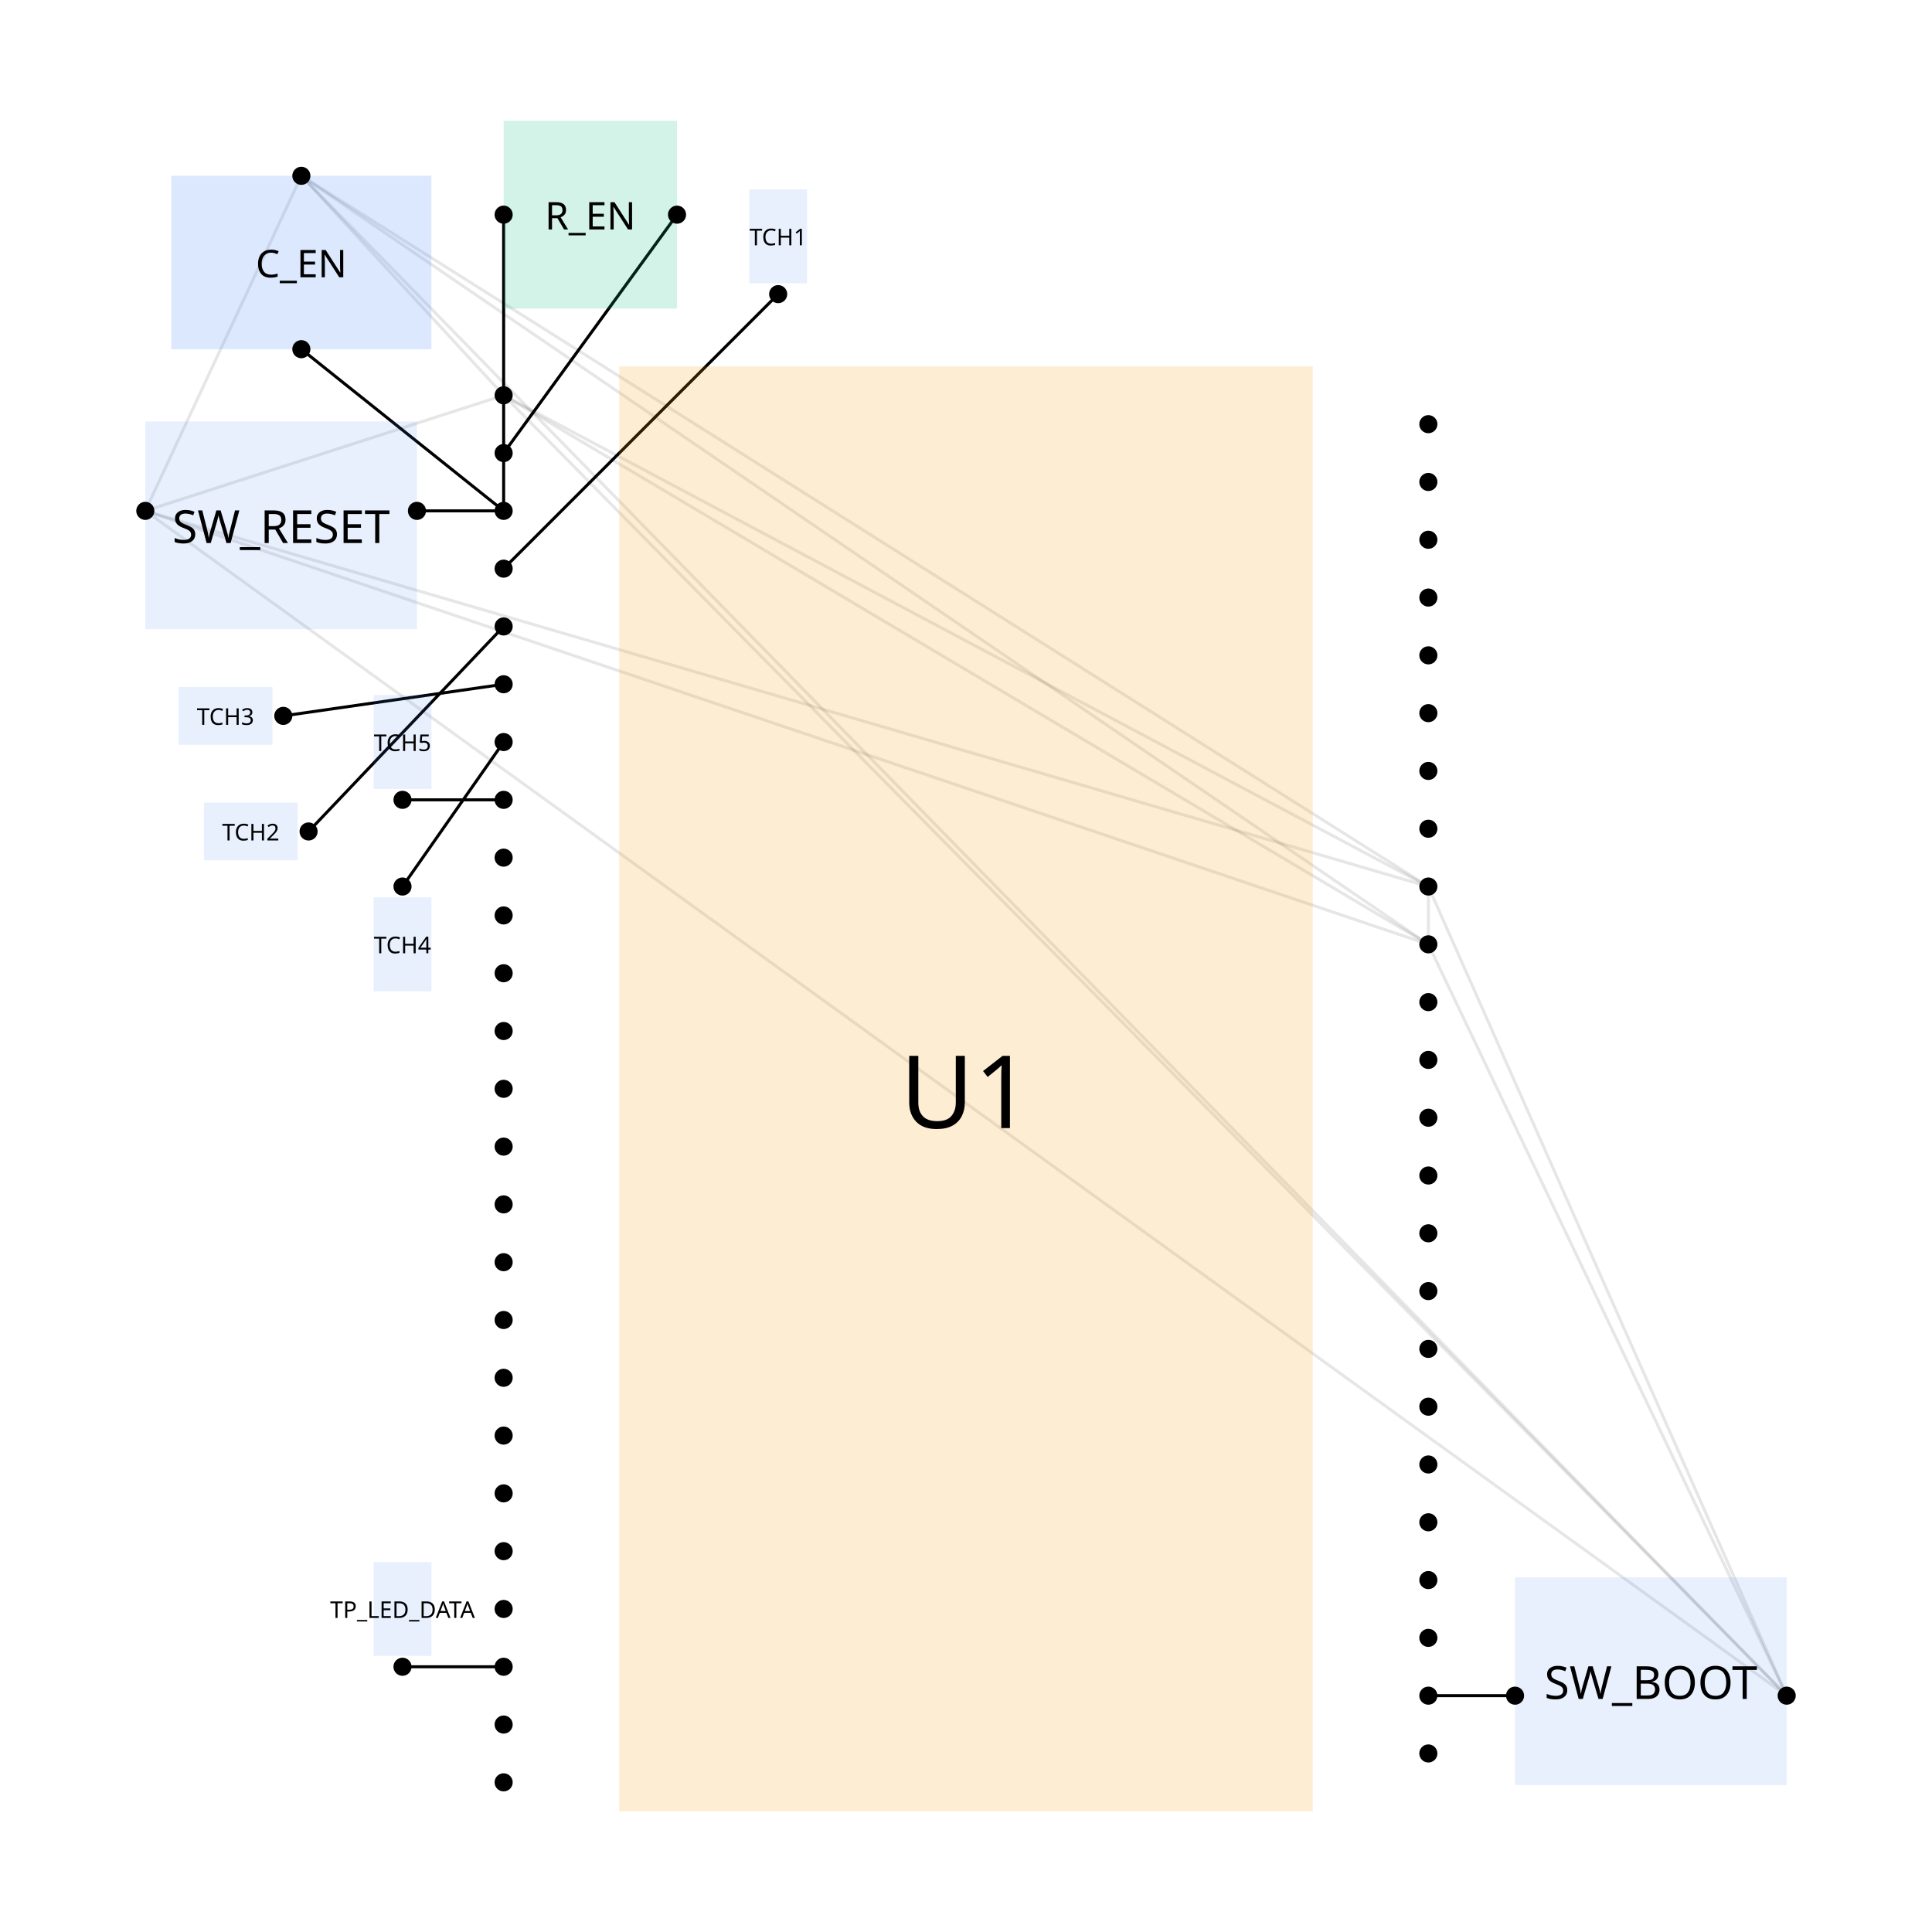
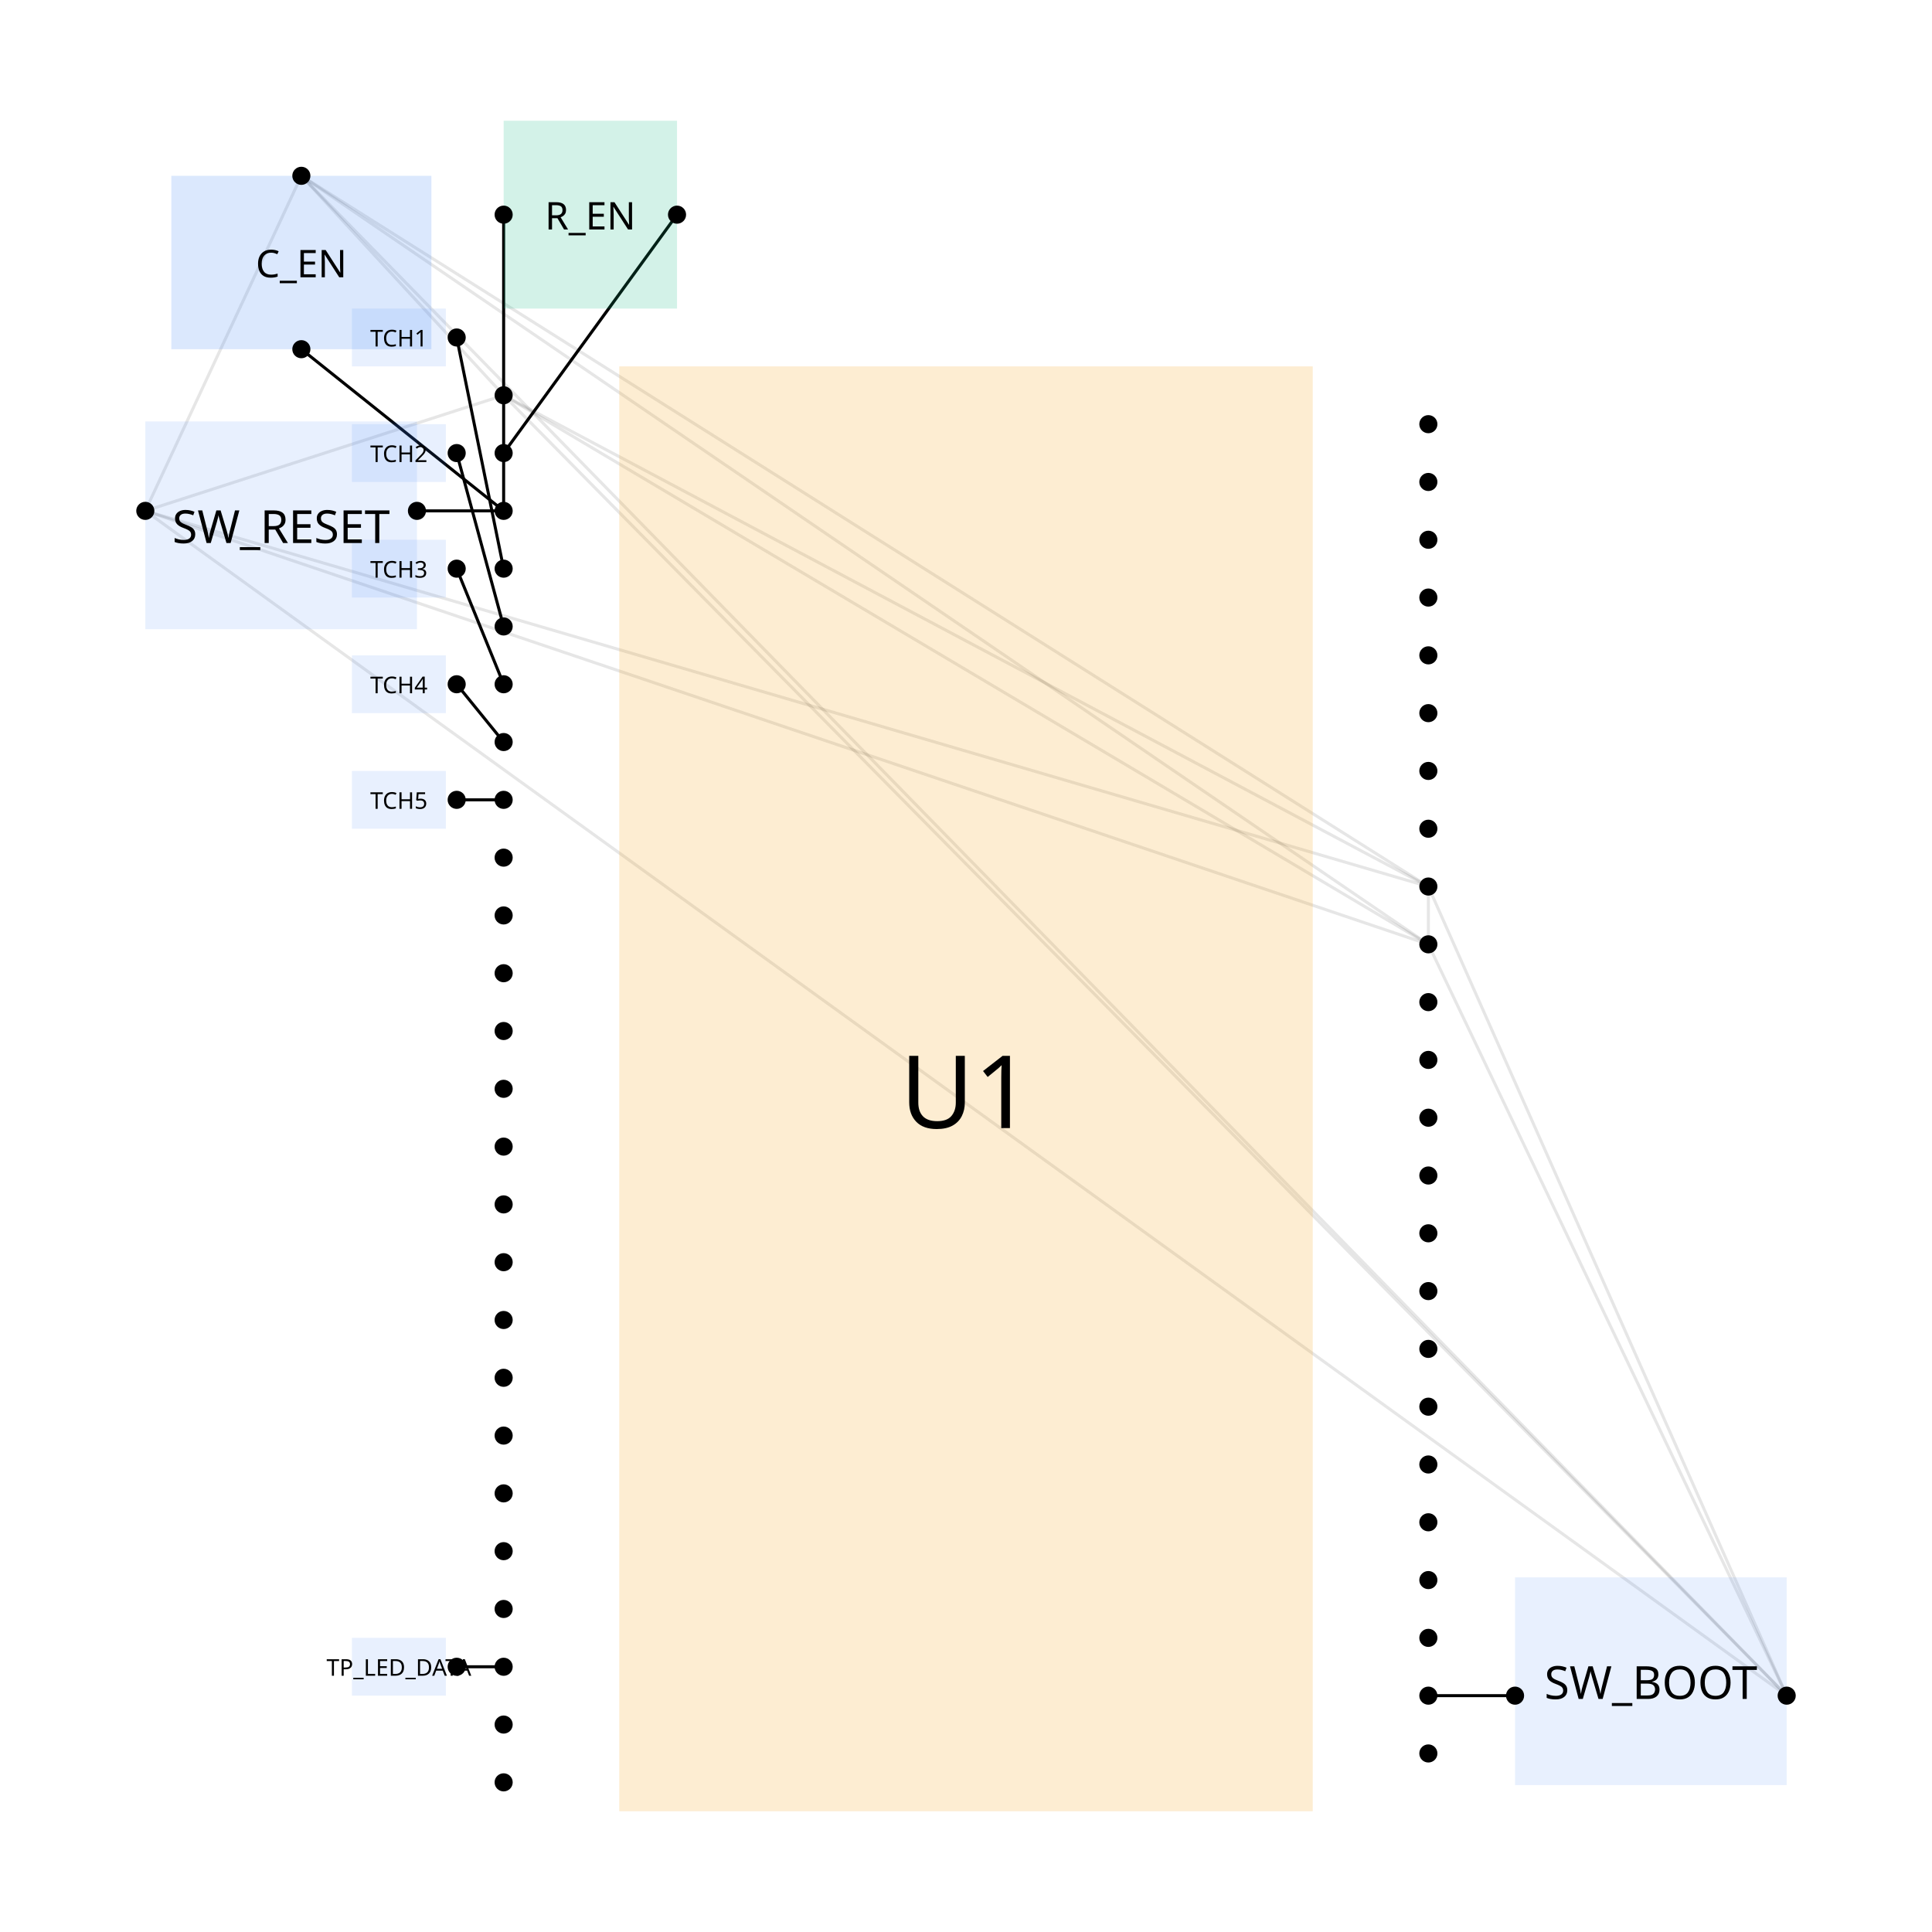
<svg xmlns="http://www.w3.org/2000/svg" width="640" height="640" viewBox="0 0 640 640">
  <rect width="100%" height="100%" fill="white" />
  <g>
    <polyline data-points="-1.6,2.2000000000000006 -1.0000000000000009,3.0250000000000004" data-type="line" data-label="" points="166.838,150.085 224.274,71.111" fill="none" stroke="rgba(0,0,0,0.1)" stroke-width="1px" />
  </g>
  <g>
    <polyline data-points="-1.6,2.400000000000001 1.6,0.49999999999999956" data-type="line" data-label="" points="166.838,130.94 473.162,312.821" fill="none" stroke="rgba(0,0,0,0.1)" stroke-width="1px" />
  </g>
  <g>
    <polyline data-points="-1.6,2.400000000000001 1.6,0.6999999999999997" data-type="line" data-label="" points="166.838,130.94 473.162,293.675" fill="none" stroke="rgba(0,0,0,0.1)" stroke-width="1px" />
  </g>
  <g>
    <polyline data-points="-1.6,2.400000000000001 -2.3000000000000003,3.15945535" data-type="line" data-label="" points="166.838,130.94 99.829,58.24" fill="none" stroke="rgba(0,0,0,0.1)" stroke-width="1px" />
  </g>
  <g>
    <polyline data-points="-1.6,2.400000000000001 -2.8400000000000003,2.0000000000000013" data-type="line" data-label="" points="166.838,130.94 48.137,169.231" fill="none" stroke="rgba(0,0,0,0.1)" stroke-width="1px" />
  </g>
  <g>
    <polyline data-points="-1.6,2.400000000000001 2.8400000000000003,-2.1000000000000005" data-type="line" data-label="" points="166.838,130.94 591.863,561.709" fill="none" stroke="rgba(0,0,0,0.1)" stroke-width="1px" />
  </g>
  <g>
    <polyline data-points="1.6,0.49999999999999956 1.6,0.6999999999999997" data-type="line" data-label="" points="473.162,312.821 473.162,293.675" fill="none" stroke="rgba(0,0,0,0.1)" stroke-width="1px" />
  </g>
  <g>
    <polyline data-points="1.6,0.49999999999999956 -2.3000000000000003,3.15945535" data-type="line" data-label="" points="473.162,312.821 99.829,58.24" fill="none" stroke="rgba(0,0,0,0.1)" stroke-width="1px" />
  </g>
  <g>
    <polyline data-points="1.6,0.49999999999999956 -2.8400000000000003,2.0000000000000013" data-type="line" data-label="" points="473.162,312.821 48.137,169.231" fill="none" stroke="rgba(0,0,0,0.1)" stroke-width="1px" />
  </g>
  <g>
    <polyline data-points="1.6,0.49999999999999956 2.8400000000000003,-2.1000000000000005" data-type="line" data-label="" points="473.162,312.821 591.863,561.709" fill="none" stroke="rgba(0,0,0,0.1)" stroke-width="1px" />
  </g>
  <g>
    <polyline data-points="1.6,0.6999999999999997 -2.3000000000000003,3.15945535" data-type="line" data-label="" points="473.162,293.675 99.829,58.24" fill="none" stroke="rgba(0,0,0,0.1)" stroke-width="1px" />
  </g>
  <g>
    <polyline data-points="1.6,0.6999999999999997 -2.8400000000000003,2.0000000000000013" data-type="line" data-label="" points="473.162,293.675 48.137,169.231" fill="none" stroke="rgba(0,0,0,0.1)" stroke-width="1px" />
  </g>
  <g>
    <polyline data-points="1.6,0.6999999999999997 2.8400000000000003,-2.1000000000000005" data-type="line" data-label="" points="473.162,293.675 591.863,561.709" fill="none" stroke="rgba(0,0,0,0.1)" stroke-width="1px" />
  </g>
  <g>
    <polyline data-points="-2.3000000000000003,3.15945535 -2.8400000000000003,2.0000000000000013" data-type="line" data-label="" points="99.829,58.24 48.137,169.231" fill="none" stroke="rgba(0,0,0,0.1)" stroke-width="1px" />
  </g>
  <g>
    <polyline data-points="-2.3000000000000003,3.15945535 2.8400000000000003,-2.1000000000000005" data-type="line" data-label="" points="99.829,58.24 591.863,561.709" fill="none" stroke="rgba(0,0,0,0.1)" stroke-width="1px" />
  </g>
  <g>
    <polyline data-points="-2.8400000000000003,2.0000000000000013 2.8400000000000003,-2.1000000000000005" data-type="line" data-label="" points="48.137,169.231 591.863,561.709" fill="none" stroke="rgba(0,0,0,0.1)" stroke-width="1px" />
  </g>
  <g>
    <polyline data-points="-1.6,2.000000000000001 -1.6000000000000005,3.0250000000000004" data-type="line" data-label="" points="166.838,169.231 166.838,71.111" fill="none" stroke="black" stroke-width="1px" />
  </g>
  <g>
    <polyline data-points="-1.6,2.000000000000001 -2.3000000000000003,2.5594553500000004" data-type="line" data-label="" points="166.838,169.231 99.829,115.676" fill="none" stroke="black" stroke-width="1px" />
  </g>
  <g>
    <polyline data-points="-1.6,2.000000000000001 -1.9,2.000000000000001" data-type="line" data-label="" points="166.838,169.231 138.12,169.231" fill="none" stroke="black" stroke-width="1px" />
  </g>
  <g>
    <polyline data-points="1.6,-2.1000000000000005 1.9,-2.1000000000000005" data-type="line" data-label="" points="473.162,561.709 501.88,561.709" fill="none" stroke="black" stroke-width="1px" />
  </g>
  <g>
-     <polyline data-points="-1.6,1.8000000000000007 -0.6500000000000009,2.75" data-type="line" data-label="" points="166.838,188.376 257.778,97.436" fill="none" stroke="black" stroke-width="1px" />
-   </g>
-   <g>
-     <polyline data-points="-1.6,1.6000000000000008 -2.2750000000000012,0.8905446500000017" data-type="line" data-label="" points="166.838,207.521 102.222,275.435" fill="none" stroke="black" stroke-width="1px" />
-   </g>
-   <g>
-     <polyline data-points="-1.6,1.4000000000000008 -2.3625000000000007,1.2905446500000015" data-type="line" data-label="" points="166.838,226.667 93.846,237.144" fill="none" stroke="black" stroke-width="1px" />
-   </g>
-   <g>
-     <polyline data-points="-1.6,1.2000000000000008 -1.9500000000000002,0.7000000000000006" data-type="line" data-label="" points="166.838,245.812 133.333,293.675" fill="none" stroke="black" stroke-width="1px" />
-   </g>
-   <g>
-     <polyline data-points="-1.6,1.0000000000000009 -1.9500000000000002,1.0000000000000009" data-type="line" data-label="" points="166.838,264.957 133.333,264.957" fill="none" stroke="black" stroke-width="1px" />
-   </g>
-   <g>
-     <polyline data-points="-1.6,-2.0000000000000004 -1.9500000000000006,-2.0000000000000004" data-type="line" data-label="" points="166.838,552.137 133.333,552.137" fill="none" stroke="black" stroke-width="1px" />
+     <polyline data-points="-1.6,1.8000000000000007 -1.7625000000000002,2.600000000000002" data-type="line" data-label="" points="166.838,188.376 151.282,111.795" fill="none" stroke="black" stroke-width="1px" />
+   </g>
+   <g>
+     <polyline data-points="-1.6,1.6000000000000008 -1.7625000000000002,2.2000000000000015" data-type="line" data-label="" points="166.838,207.521 151.282,150.085" fill="none" stroke="black" stroke-width="1px" />
+   </g>
+   <g>
+     <polyline data-points="-1.6,1.4000000000000008 -1.7625,1.8000000000000012" data-type="line" data-label="" points="166.838,226.667 151.282,188.376" fill="none" stroke="black" stroke-width="1px" />
+   </g>
+   <g>
+     <polyline data-points="-1.6,1.2000000000000008 -1.7625,1.400000000000001" data-type="line" data-label="" points="166.838,245.812 151.282,226.667" fill="none" stroke="black" stroke-width="1px" />
+   </g>
+   <g>
+     <polyline data-points="-1.6,1.0000000000000009 -1.7625,1.0000000000000009" data-type="line" data-label="" points="166.838,264.957 151.282,264.957" fill="none" stroke="black" stroke-width="1px" />
+   </g>
+   <g>
+     <polyline data-points="-1.6,-2.0000000000000004 -1.7625,-2.0000000000000004" data-type="line" data-label="" points="166.838,552.137 151.282,552.137" fill="none" stroke="black" stroke-width="1px" />
  </g>
  <g>
    <polyline data-points="-1.6,2.2000000000000006 -1.0000000000000009,3.0250000000000004" data-type="line" data-label="" points="166.838,150.085 224.274,71.111" fill="none" stroke="black" stroke-width="1px" />
  </g>
  <g>
    <rect data-type="rect" data-label="U1" data-x="0" data-y="0" x="205.128" y="121.368" width="229.744" height="478.632" fill="rgba(245, 158, 11, 0.18)" stroke="none" stroke-width="0.01" />
  </g>
  <g>
    <rect data-type="rect" data-label="R_EN" data-x="-1.3000000000000007" data-y="3.0250000000000004" x="166.838" y="40" width="57.436" height="62.222" fill="rgba(16, 185, 129, 0.18)" stroke="none" stroke-width="0.01" />
  </g>
  <g>
    <rect data-type="rect" data-label="C_EN" data-x="-2.3000000000000003" data-y="2.85945535" x="56.752" y="58.24" width="86.154" height="57.436" fill="rgba(59, 130, 246, 0.18)" stroke="none" stroke-width="0.01" />
  </g>
  <g>
    <rect data-type="rect" data-label="SW_RESET" data-x="-2.37" data-y="1.950000000000001" x="48.137" y="139.608" width="89.983" height="68.819" fill="rgba(59, 130, 246, 0.12)" stroke="none" stroke-width="0.01" />
  </g>
  <g>
    <rect data-type="rect" data-label="SW_BOOT" data-x="2.37" data-y="-2.0500000000000007" x="501.88" y="522.514" width="89.983" height="68.819" fill="rgba(59, 130, 246, 0.12)" stroke="none" stroke-width="0.01" />
  </g>
  <g>
-     <rect data-type="rect" data-label="TP_LED_DATA" data-x="-1.9500000000000006" data-y="-1.8000000000000003" x="123.761" y="517.436" width="19.145" height="31.111" fill="rgba(59, 130, 246, 0.12)" stroke="none" stroke-width="0.01" />
-   </g>
-   <g>
-     <rect data-type="rect" data-label="TCH1" data-x="-0.6500000000000009" data-y="2.95" x="248.205" y="62.735" width="19.145" height="31.111" fill="rgba(59, 130, 246, 0.12)" stroke="none" stroke-width="0.01" />
-   </g>
-   <g>
-     <rect data-type="rect" data-label="TCH2" data-x="-2.475000000000001" data-y="0.8905446500000017" x="67.521" y="265.862" width="31.111" height="19.145" fill="rgba(59, 130, 246, 0.12)" stroke="none" stroke-width="0.01" />
-   </g>
-   <g>
-     <rect data-type="rect" data-label="TCH3" data-x="-2.562500000000001" data-y="1.2905446500000015" x="59.145" y="227.572" width="31.111" height="19.145" fill="rgba(59, 130, 246, 0.12)" stroke="none" stroke-width="0.01" />
-   </g>
-   <g>
-     <rect data-type="rect" data-label="TCH4" data-x="-1.9500000000000002" data-y="0.5000000000000004" x="123.761" y="297.265" width="19.145" height="31.111" fill="rgba(59, 130, 246, 0.12)" stroke="none" stroke-width="0.01" />
-   </g>
-   <g>
-     <rect data-type="rect" data-label="TCH5" data-x="-1.9500000000000002" data-y="1.200000000000001" x="123.761" y="230.256" width="19.145" height="31.111" fill="rgba(59, 130, 246, 0.12)" stroke="none" stroke-width="0.01" />
+     <rect data-type="rect" data-label="TP_LED_DATA" data-x="-1.9625000000000001" data-y="-2.0000000000000004" x="116.581" y="542.564" width="31.111" height="19.145" fill="rgba(59, 130, 246, 0.12)" stroke="none" stroke-width="0.01" />
+   </g>
+   <g>
+     <rect data-type="rect" data-label="TCH1" data-x="-1.9625000000000001" data-y="2.600000000000002" x="116.581" y="102.222" width="31.111" height="19.145" fill="rgba(59, 130, 246, 0.12)" stroke="none" stroke-width="0.01" />
+   </g>
+   <g>
+     <rect data-type="rect" data-label="TCH2" data-x="-1.9625000000000001" data-y="2.2000000000000015" x="116.581" y="140.513" width="31.111" height="19.145" fill="rgba(59, 130, 246, 0.12)" stroke="none" stroke-width="0.01" />
+   </g>
+   <g>
+     <rect data-type="rect" data-label="TCH3" data-x="-1.9625000000000001" data-y="1.8000000000000012" x="116.581" y="178.803" width="31.111" height="19.145" fill="rgba(59, 130, 246, 0.12)" stroke="none" stroke-width="0.01" />
+   </g>
+   <g>
+     <rect data-type="rect" data-label="TCH4" data-x="-1.9625000000000001" data-y="1.400000000000001" x="116.581" y="217.094" width="31.111" height="19.145" fill="rgba(59, 130, 246, 0.12)" stroke="none" stroke-width="0.01" />
+   </g>
+   <g>
+     <rect data-type="rect" data-label="TCH5" data-x="-1.9625000000000001" data-y="1.0000000000000009" x="116.581" y="255.385" width="31.111" height="19.145" fill="rgba(59, 130, 246, 0.12)" stroke="none" stroke-width="0.01" />
  </g>
  <text data-type="text" data-label="U1" data-x="0" data-y="0" x="320" y="360.684" fill="black" font-size="33.504" font-family="sans-serif" text-anchor="middle" dominant-baseline="central">U1</text>
  <text data-type="text" data-label="R_EN" data-x="-1.3000000000000007" data-y="3.0250000000000004" x="195.556" y="71.111" fill="black" font-size="12.636" font-family="sans-serif" text-anchor="middle" dominant-baseline="central">R_EN</text>
  <text data-type="text" data-label="C_EN" data-x="-2.3000000000000003" data-y="2.85945535" x="99.829" y="86.958" fill="black" font-size="12.636" font-family="sans-serif" text-anchor="middle" dominant-baseline="central">C_EN</text>
  <text data-type="text" data-label="SW_RESET" data-x="-2.37" data-y="1.950000000000001" x="93.128" y="174.017" fill="black" font-size="15.14" font-family="sans-serif" text-anchor="middle" dominant-baseline="central">SW_RESET</text>
  <text data-type="text" data-label="SW_BOOT" data-x="2.37" data-y="-2.0500000000000007" x="546.872" y="556.923" fill="black" font-size="15.14" font-family="sans-serif" text-anchor="middle" dominant-baseline="central">SW_BOOT</text>
-   <text data-type="text" data-label="TP_LED_DATA" data-x="-1.9500000000000006" data-y="-1.8000000000000003" x="133.333" y="532.991" fill="black" font-size="7.658" font-family="sans-serif" text-anchor="middle" dominant-baseline="central">TP_LED_DATA</text>
-   <text data-type="text" data-label="TCH1" data-x="-0.6500000000000009" data-y="2.95" x="257.778" y="78.291" fill="black" font-size="7.658" font-family="sans-serif" text-anchor="middle" dominant-baseline="central">TCH1</text>
-   <text data-type="text" data-label="TCH2" data-x="-2.475000000000001" data-y="0.8905446500000017" x="83.077" y="275.435" fill="black" font-size="7.658" font-family="sans-serif" text-anchor="middle" dominant-baseline="central">TCH2</text>
-   <text data-type="text" data-label="TCH3" data-x="-2.562500000000001" data-y="1.2905446500000015" x="74.701" y="237.144" fill="black" font-size="7.658" font-family="sans-serif" text-anchor="middle" dominant-baseline="central">TCH3</text>
-   <text data-type="text" data-label="TCH4" data-x="-1.9500000000000002" data-y="0.5000000000000004" x="133.333" y="312.821" fill="black" font-size="7.658" font-family="sans-serif" text-anchor="middle" dominant-baseline="central">TCH4</text>
-   <text data-type="text" data-label="TCH5" data-x="-1.9500000000000002" data-y="1.200000000000001" x="133.333" y="245.812" fill="black" font-size="7.658" font-family="sans-serif" text-anchor="middle" dominant-baseline="central">TCH5</text>
+   <text data-type="text" data-label="TP_LED_DATA" data-x="-1.9625000000000001" data-y="-2.0000000000000004" x="132.137" y="552.137" fill="black" font-size="7.658" font-family="sans-serif" text-anchor="middle" dominant-baseline="central">TP_LED_DATA</text>
+   <text data-type="text" data-label="TCH1" data-x="-1.9625000000000001" data-y="2.600000000000002" x="132.137" y="111.795" fill="black" font-size="7.658" font-family="sans-serif" text-anchor="middle" dominant-baseline="central">TCH1</text>
+   <text data-type="text" data-label="TCH2" data-x="-1.9625000000000001" data-y="2.2000000000000015" x="132.137" y="150.085" fill="black" font-size="7.658" font-family="sans-serif" text-anchor="middle" dominant-baseline="central">TCH2</text>
+   <text data-type="text" data-label="TCH3" data-x="-1.9625000000000001" data-y="1.8000000000000012" x="132.137" y="188.376" fill="black" font-size="7.658" font-family="sans-serif" text-anchor="middle" dominant-baseline="central">TCH3</text>
+   <text data-type="text" data-label="TCH4" data-x="-1.9625000000000001" data-y="1.400000000000001" x="132.137" y="226.667" fill="black" font-size="7.658" font-family="sans-serif" text-anchor="middle" dominant-baseline="central">TCH4</text>
+   <text data-type="text" data-label="TCH5" data-x="-1.9625000000000001" data-y="1.0000000000000009" x="132.137" y="264.957" fill="black" font-size="7.658" font-family="sans-serif" text-anchor="middle" dominant-baseline="central">TCH5</text>
  <g>
    <circle data-type="point" data-label="source_port_0 (source_net_1)" data-x="-1.6" data-y="2.400000000000001" cx="166.838" cy="130.94" r="3" fill="black" />
  </g>
  <g>
    <circle data-type="point" data-label="source_port_1 (source_net_0)" data-x="-1.6" data-y="2.2000000000000006" cx="166.838" cy="150.085" r="3" fill="black" />
  </g>
  <g>
    <circle data-type="point" data-label="source_port_2" data-x="-1.6" data-y="2.000000000000001" cx="166.838" cy="169.231" r="3" fill="black" />
  </g>
  <g>
    <circle data-type="point" data-label="source_port_3" data-x="-1.6" data-y="1.8000000000000007" cx="166.838" cy="188.376" r="3" fill="black" />
  </g>
  <g>
    <circle data-type="point" data-label="source_port_4" data-x="-1.6" data-y="1.6000000000000008" cx="166.838" cy="207.521" r="3" fill="black" />
  </g>
  <g>
    <circle data-type="point" data-label="source_port_5" data-x="-1.6" data-y="1.4000000000000008" cx="166.838" cy="226.667" r="3" fill="black" />
  </g>
  <g>
    <circle data-type="point" data-label="source_port_6" data-x="-1.6" data-y="1.2000000000000008" cx="166.838" cy="245.812" r="3" fill="black" />
  </g>
  <g>
    <circle data-type="point" data-label="source_port_7" data-x="-1.6" data-y="1.0000000000000009" cx="166.838" cy="264.957" r="3" fill="black" />
  </g>
  <g>
    <circle data-type="point" data-label="source_port_8" data-x="-1.6" data-y="0.8000000000000009" cx="166.838" cy="284.103" r="3" fill="black" />
  </g>
  <g>
    <circle data-type="point" data-label="source_port_9" data-x="-1.6" data-y="0.600000000000001" cx="166.838" cy="303.248" r="3" fill="black" />
  </g>
  <g>
    <circle data-type="point" data-label="source_port_10" data-x="-1.6" data-y="0.400000000000001" cx="166.838" cy="322.393" r="3" fill="black" />
  </g>
  <g>
    <circle data-type="point" data-label="source_port_11" data-x="-1.6" data-y="0.20000000000000107" cx="166.838" cy="341.538" r="3" fill="black" />
  </g>
  <g>
    <circle data-type="point" data-label="source_port_12" data-x="-1.6" data-y="8.881784197001252e-16" cx="166.838" cy="360.684" r="3" fill="black" />
  </g>
  <g>
    <circle data-type="point" data-label="source_port_13" data-x="-1.6" data-y="-0.1999999999999993" cx="166.838" cy="379.829" r="3" fill="black" />
  </g>
  <g>
    <circle data-type="point" data-label="source_port_14" data-x="-1.6" data-y="-0.39999999999999947" cx="166.838" cy="398.974" r="3" fill="black" />
  </g>
  <g>
    <circle data-type="point" data-label="source_port_15" data-x="-1.6" data-y="-0.5999999999999996" cx="166.838" cy="418.12" r="3" fill="black" />
  </g>
  <g>
    <circle data-type="point" data-label="source_port_16" data-x="-1.6" data-y="-0.7999999999999998" cx="166.838" cy="437.265" r="3" fill="black" />
  </g>
  <g>
    <circle data-type="point" data-label="source_port_17" data-x="-1.6" data-y="-1" cx="166.838" cy="456.41" r="3" fill="black" />
  </g>
  <g>
    <circle data-type="point" data-label="source_port_18" data-x="-1.6" data-y="-1.2000000000000002" cx="166.838" cy="475.556" r="3" fill="black" />
  </g>
  <g>
    <circle data-type="point" data-label="source_port_19" data-x="-1.6" data-y="-1.4000000000000004" cx="166.838" cy="494.701" r="3" fill="black" />
  </g>
  <g>
    <circle data-type="point" data-label="source_port_20" data-x="-1.6" data-y="-1.6" cx="166.838" cy="513.846" r="3" fill="black" />
  </g>
  <g>
    <circle data-type="point" data-label="source_port_21" data-x="-1.6" data-y="-1.8000000000000003" cx="166.838" cy="532.991" r="3" fill="black" />
  </g>
  <g>
    <circle data-type="point" data-label="source_port_22" data-x="-1.6" data-y="-2.0000000000000004" cx="166.838" cy="552.137" r="3" fill="black" />
  </g>
  <g>
    <circle data-type="point" data-label="source_port_23" data-x="-1.6" data-y="-2.2000000000000006" cx="166.838" cy="571.282" r="3" fill="black" />
  </g>
  <g>
    <circle data-type="point" data-label="source_port_24" data-x="-1.6" data-y="-2.400000000000001" cx="166.838" cy="590.427" r="3" fill="black" />
  </g>
  <g>
    <circle data-type="point" data-label="source_port_25" data-x="1.6" data-y="-2.3000000000000007" cx="473.162" cy="580.855" r="3" fill="black" />
  </g>
  <g>
    <circle data-type="point" data-label="source_port_26" data-x="1.6" data-y="-2.1000000000000005" cx="473.162" cy="561.709" r="3" fill="black" />
  </g>
  <g>
    <circle data-type="point" data-label="source_port_27" data-x="1.6" data-y="-1.9000000000000008" cx="473.162" cy="542.564" r="3" fill="black" />
  </g>
  <g>
    <circle data-type="point" data-label="source_port_28" data-x="1.6" data-y="-1.7000000000000006" cx="473.162" cy="523.419" r="3" fill="black" />
  </g>
  <g>
    <circle data-type="point" data-label="source_port_29" data-x="1.6" data-y="-1.5000000000000007" cx="473.162" cy="504.274" r="3" fill="black" />
  </g>
  <g>
    <circle data-type="point" data-label="source_port_30" data-x="1.6" data-y="-1.3000000000000007" cx="473.162" cy="485.128" r="3" fill="black" />
  </g>
  <g>
    <circle data-type="point" data-label="source_port_31" data-x="1.6" data-y="-1.1000000000000008" cx="473.162" cy="465.983" r="3" fill="black" />
  </g>
  <g>
    <circle data-type="point" data-label="source_port_32" data-x="1.6" data-y="-0.9000000000000008" cx="473.162" cy="446.838" r="3" fill="black" />
  </g>
  <g>
    <circle data-type="point" data-label="source_port_33" data-x="1.6" data-y="-0.7000000000000008" cx="473.162" cy="427.692" r="3" fill="black" />
  </g>
  <g>
    <circle data-type="point" data-label="source_port_34" data-x="1.6" data-y="-0.5000000000000009" cx="473.162" cy="408.547" r="3" fill="black" />
  </g>
  <g>
    <circle data-type="point" data-label="source_port_35" data-x="1.6" data-y="-0.30000000000000093" cx="473.162" cy="389.402" r="3" fill="black" />
  </g>
  <g>
    <circle data-type="point" data-label="source_port_36" data-x="1.6" data-y="-0.10000000000000098" cx="473.162" cy="370.256" r="3" fill="black" />
  </g>
  <g>
    <circle data-type="point" data-label="source_port_37" data-x="1.6" data-y="0.0999999999999992" cx="473.162" cy="351.111" r="3" fill="black" />
  </g>
  <g>
    <circle data-type="point" data-label="source_port_38" data-x="1.6" data-y="0.2999999999999994" cx="473.162" cy="331.966" r="3" fill="black" />
  </g>
  <g>
    <circle data-type="point" data-label="source_port_39 (source_net_1)" data-x="1.6" data-y="0.49999999999999956" cx="473.162" cy="312.821" r="3" fill="black" />
  </g>
  <g>
    <circle data-type="point" data-label="source_port_40 (source_net_1)" data-x="1.6" data-y="0.6999999999999997" cx="473.162" cy="293.675" r="3" fill="black" />
  </g>
  <g>
    <circle data-type="point" data-label="source_port_41" data-x="1.6" data-y="0.8999999999999999" cx="473.162" cy="274.53" r="3" fill="black" />
  </g>
  <g>
    <circle data-type="point" data-label="source_port_42" data-x="1.6" data-y="1.1" cx="473.162" cy="255.385" r="3" fill="black" />
  </g>
  <g>
    <circle data-type="point" data-label="source_port_43" data-x="1.6" data-y="1.3000000000000003" cx="473.162" cy="236.239" r="3" fill="black" />
  </g>
  <g>
    <circle data-type="point" data-label="source_port_44" data-x="1.6" data-y="1.5000000000000004" cx="473.162" cy="217.094" r="3" fill="black" />
  </g>
  <g>
    <circle data-type="point" data-label="source_port_45" data-x="1.6" data-y="1.7000000000000002" cx="473.162" cy="197.949" r="3" fill="black" />
  </g>
  <g>
    <circle data-type="point" data-label="source_port_46" data-x="1.6" data-y="1.9000000000000004" cx="473.162" cy="178.803" r="3" fill="black" />
  </g>
  <g>
    <circle data-type="point" data-label="source_port_47" data-x="1.6" data-y="2.1000000000000005" cx="473.162" cy="159.658" r="3" fill="black" />
  </g>
  <g>
    <circle data-type="point" data-label="source_port_48" data-x="1.6" data-y="2.3000000000000007" cx="473.162" cy="140.513" r="3" fill="black" />
  </g>
  <g>
    <circle data-type="point" data-label="source_port_49" data-x="-1.6000000000000005" data-y="3.0250000000000004" cx="166.838" cy="71.111" r="3" fill="black" />
  </g>
  <g>
    <circle data-type="point" data-label="source_port_50 (source_net_0)" data-x="-1.0000000000000009" data-y="3.0250000000000004" cx="224.274" cy="71.111" r="3" fill="black" />
  </g>
  <g>
    <circle data-type="point" data-label="source_port_51" data-x="-2.3000000000000003" data-y="2.5594553500000004" cx="99.829" cy="115.676" r="3" fill="black" />
  </g>
  <g>
    <circle data-type="point" data-label="source_port_52 (source_net_1)" data-x="-2.3000000000000003" data-y="3.15945535" cx="99.829" cy="58.24" r="3" fill="black" />
  </g>
  <g>
    <circle data-type="point" data-label="source_port_53" data-x="-1.9" data-y="2.000000000000001" cx="138.12" cy="169.231" r="3" fill="black" />
  </g>
  <g>
    <circle data-type="point" data-label="source_port_54 (source_net_1)" data-x="-2.8400000000000003" data-y="2.0000000000000013" cx="48.137" cy="169.231" r="3" fill="black" />
  </g>
  <g>
    <circle data-type="point" data-label="source_port_57" data-x="1.9" data-y="-2.1000000000000005" cx="501.88" cy="561.709" r="3" fill="black" />
  </g>
  <g>
    <circle data-type="point" data-label="source_port_58 (source_net_1)" data-x="2.8400000000000003" data-y="-2.1000000000000005" cx="591.863" cy="561.709" r="3" fill="black" />
  </g>
  <g>
-     <circle data-type="point" data-label="source_port_61" data-x="-1.9500000000000006" data-y="-2.0000000000000004" cx="133.333" cy="552.137" r="3" fill="black" />
-   </g>
-   <g>
-     <circle data-type="point" data-label="source_port_62" data-x="-0.6500000000000009" data-y="2.75" cx="257.778" cy="97.436" r="3" fill="black" />
-   </g>
-   <g>
-     <circle data-type="point" data-label="source_port_63" data-x="-2.2750000000000012" data-y="0.8905446500000017" cx="102.222" cy="275.435" r="3" fill="black" />
-   </g>
-   <g>
-     <circle data-type="point" data-label="source_port_64" data-x="-2.3625000000000007" data-y="1.2905446500000015" cx="93.846" cy="237.144" r="3" fill="black" />
-   </g>
-   <g>
-     <circle data-type="point" data-label="source_port_65" data-x="-1.9500000000000002" data-y="0.7000000000000006" cx="133.333" cy="293.675" r="3" fill="black" />
-   </g>
-   <g>
-     <circle data-type="point" data-label="source_port_66" data-x="-1.9500000000000002" data-y="1.0000000000000009" cx="133.333" cy="264.957" r="3" fill="black" />
+     <circle data-type="point" data-label="source_port_61" data-x="-1.7625" data-y="-2.0000000000000004" cx="151.282" cy="552.137" r="3" fill="black" />
+   </g>
+   <g>
+     <circle data-type="point" data-label="source_port_62" data-x="-1.7625000000000002" data-y="2.600000000000002" cx="151.282" cy="111.795" r="3" fill="black" />
+   </g>
+   <g>
+     <circle data-type="point" data-label="source_port_63" data-x="-1.7625000000000002" data-y="2.2000000000000015" cx="151.282" cy="150.085" r="3" fill="black" />
+   </g>
+   <g>
+     <circle data-type="point" data-label="source_port_64" data-x="-1.7625" data-y="1.8000000000000012" cx="151.282" cy="188.376" r="3" fill="black" />
+   </g>
+   <g>
+     <circle data-type="point" data-label="source_port_65" data-x="-1.7625" data-y="1.400000000000001" cx="151.282" cy="226.667" r="3" fill="black" />
+   </g>
+   <g>
+     <circle data-type="point" data-label="source_port_66" data-x="-1.7625" data-y="1.0000000000000009" cx="151.282" cy="264.957" r="3" fill="black" />
  </g>
  <g id="crosshair" style="display: none">
    <line id="crosshair-h" y1="0" y2="640" stroke="#666" stroke-width="0.5" />
    <line id="crosshair-v" x1="0" x2="640" stroke="#666" stroke-width="0.5" />
    <text id="coordinates" font-family="monospace" font-size="12" fill="#666" />
  </g>
</svg>
